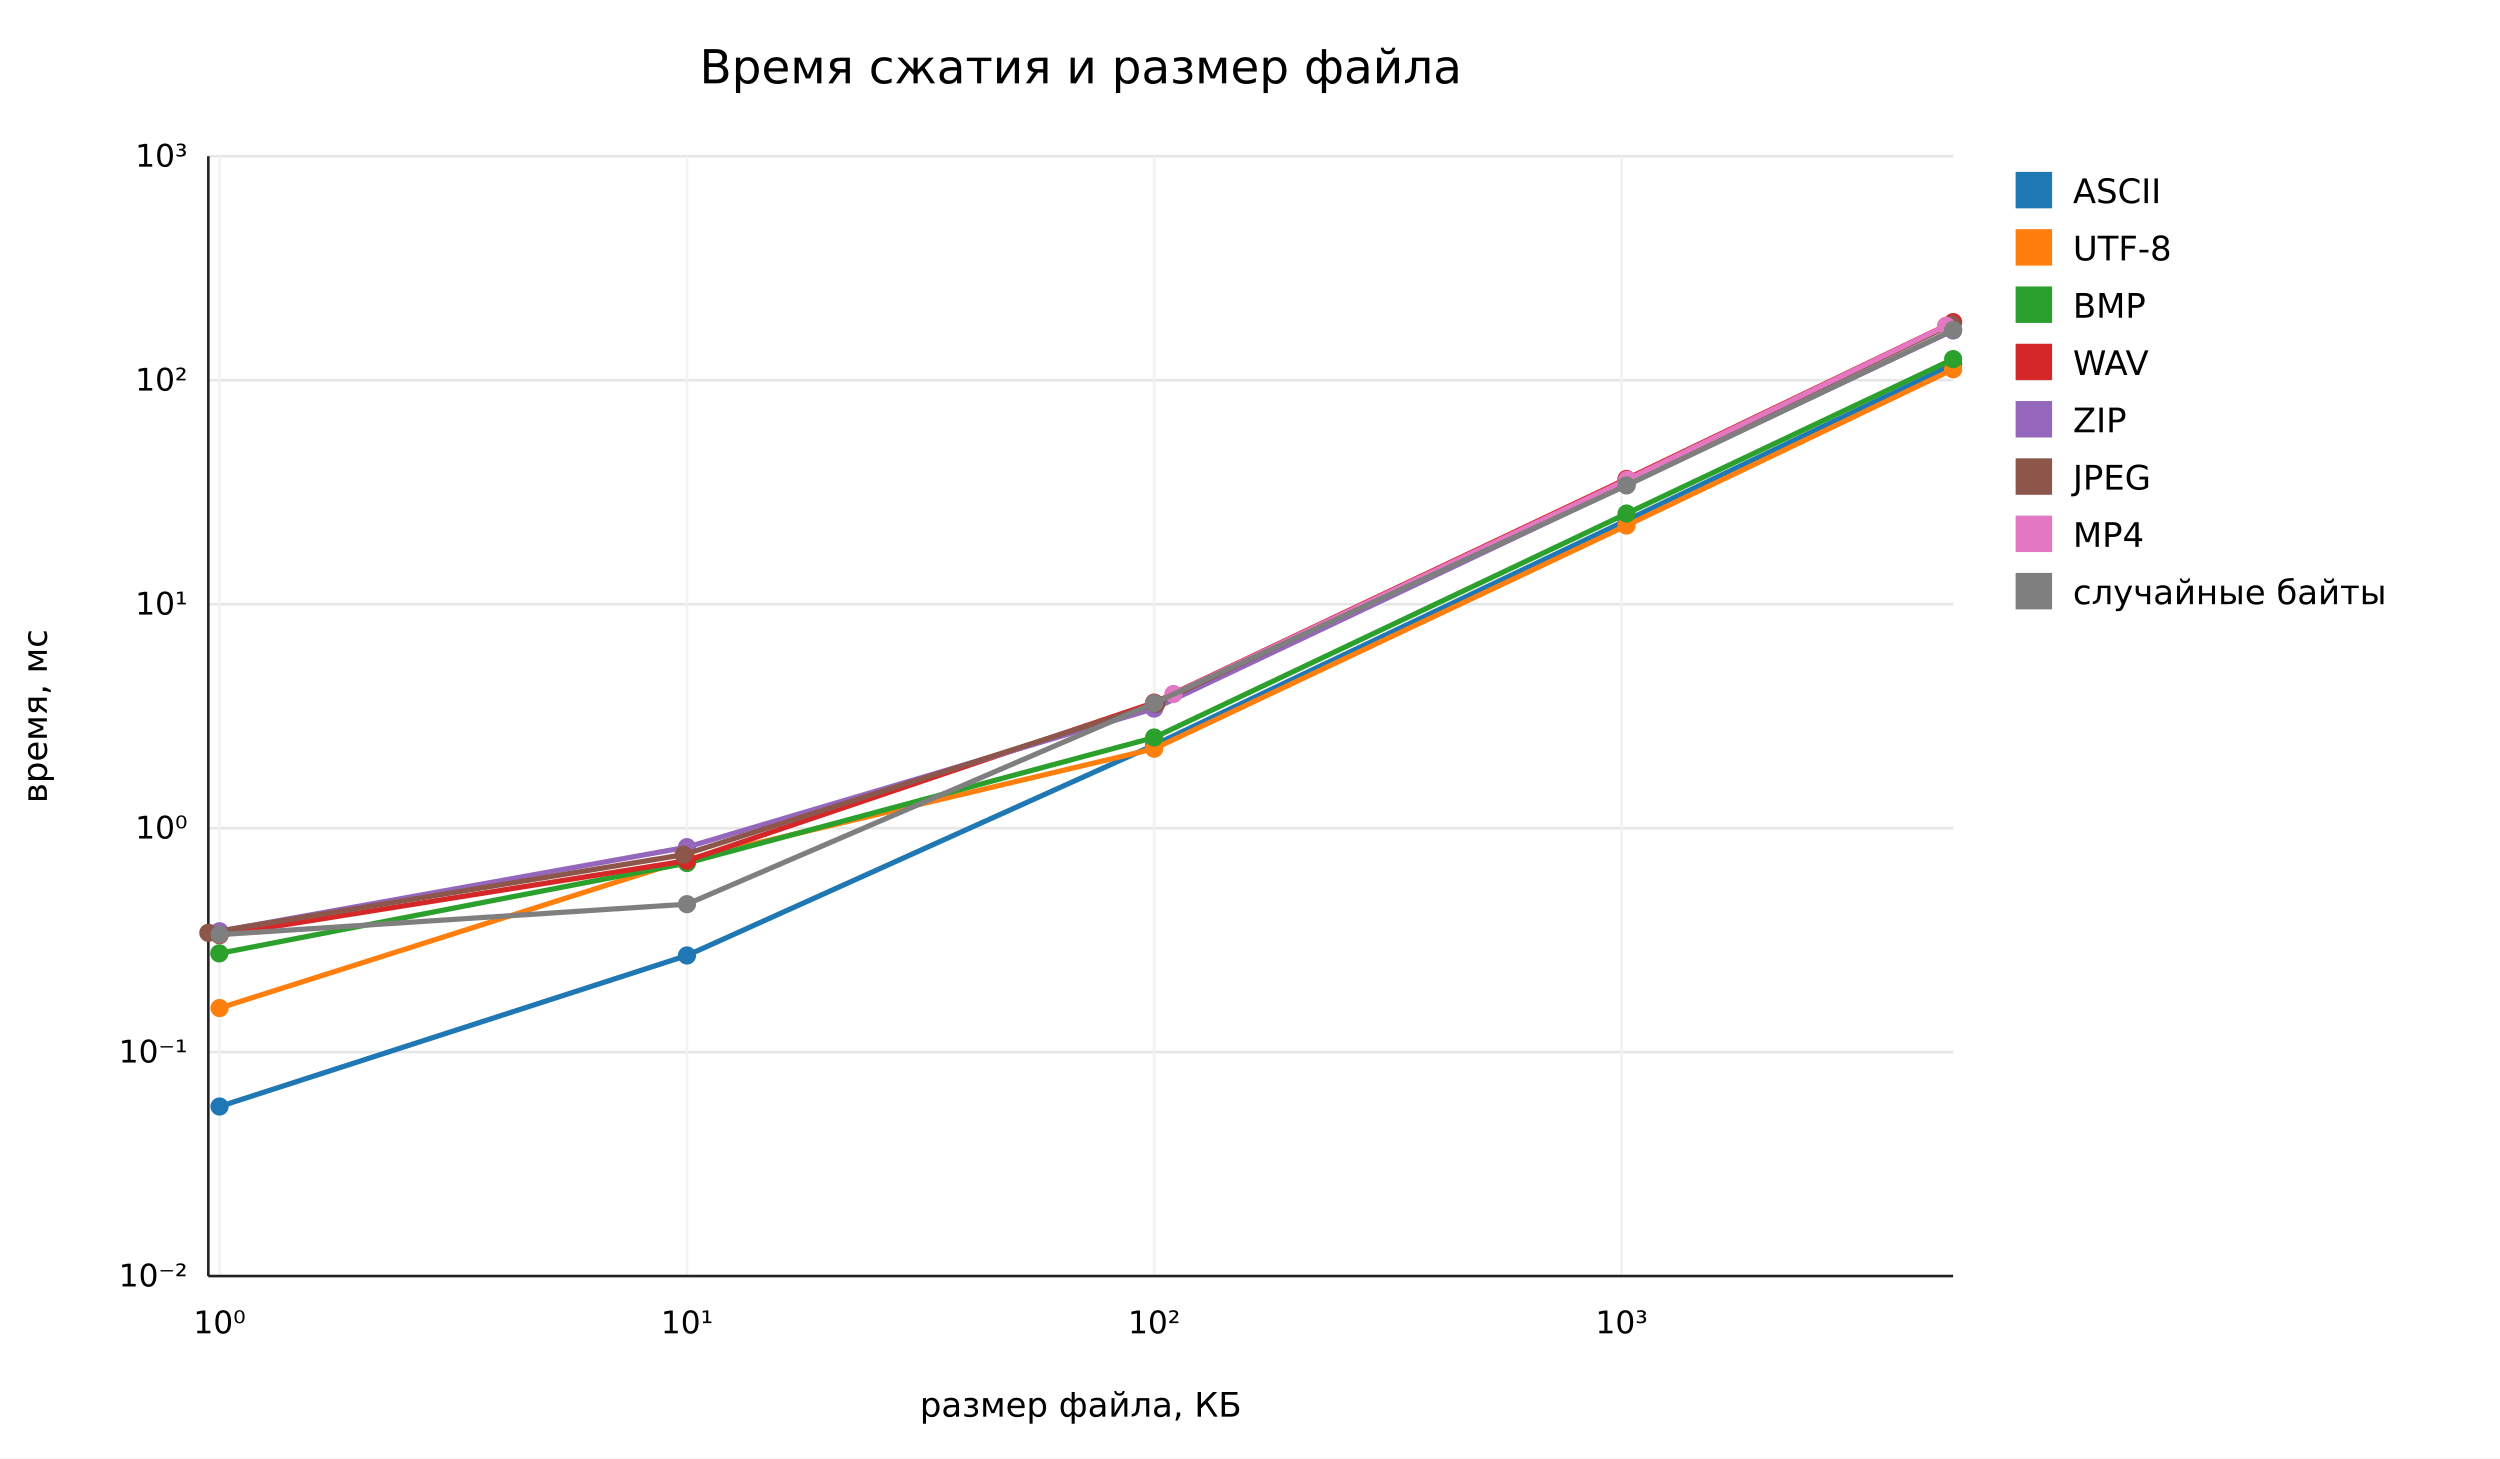
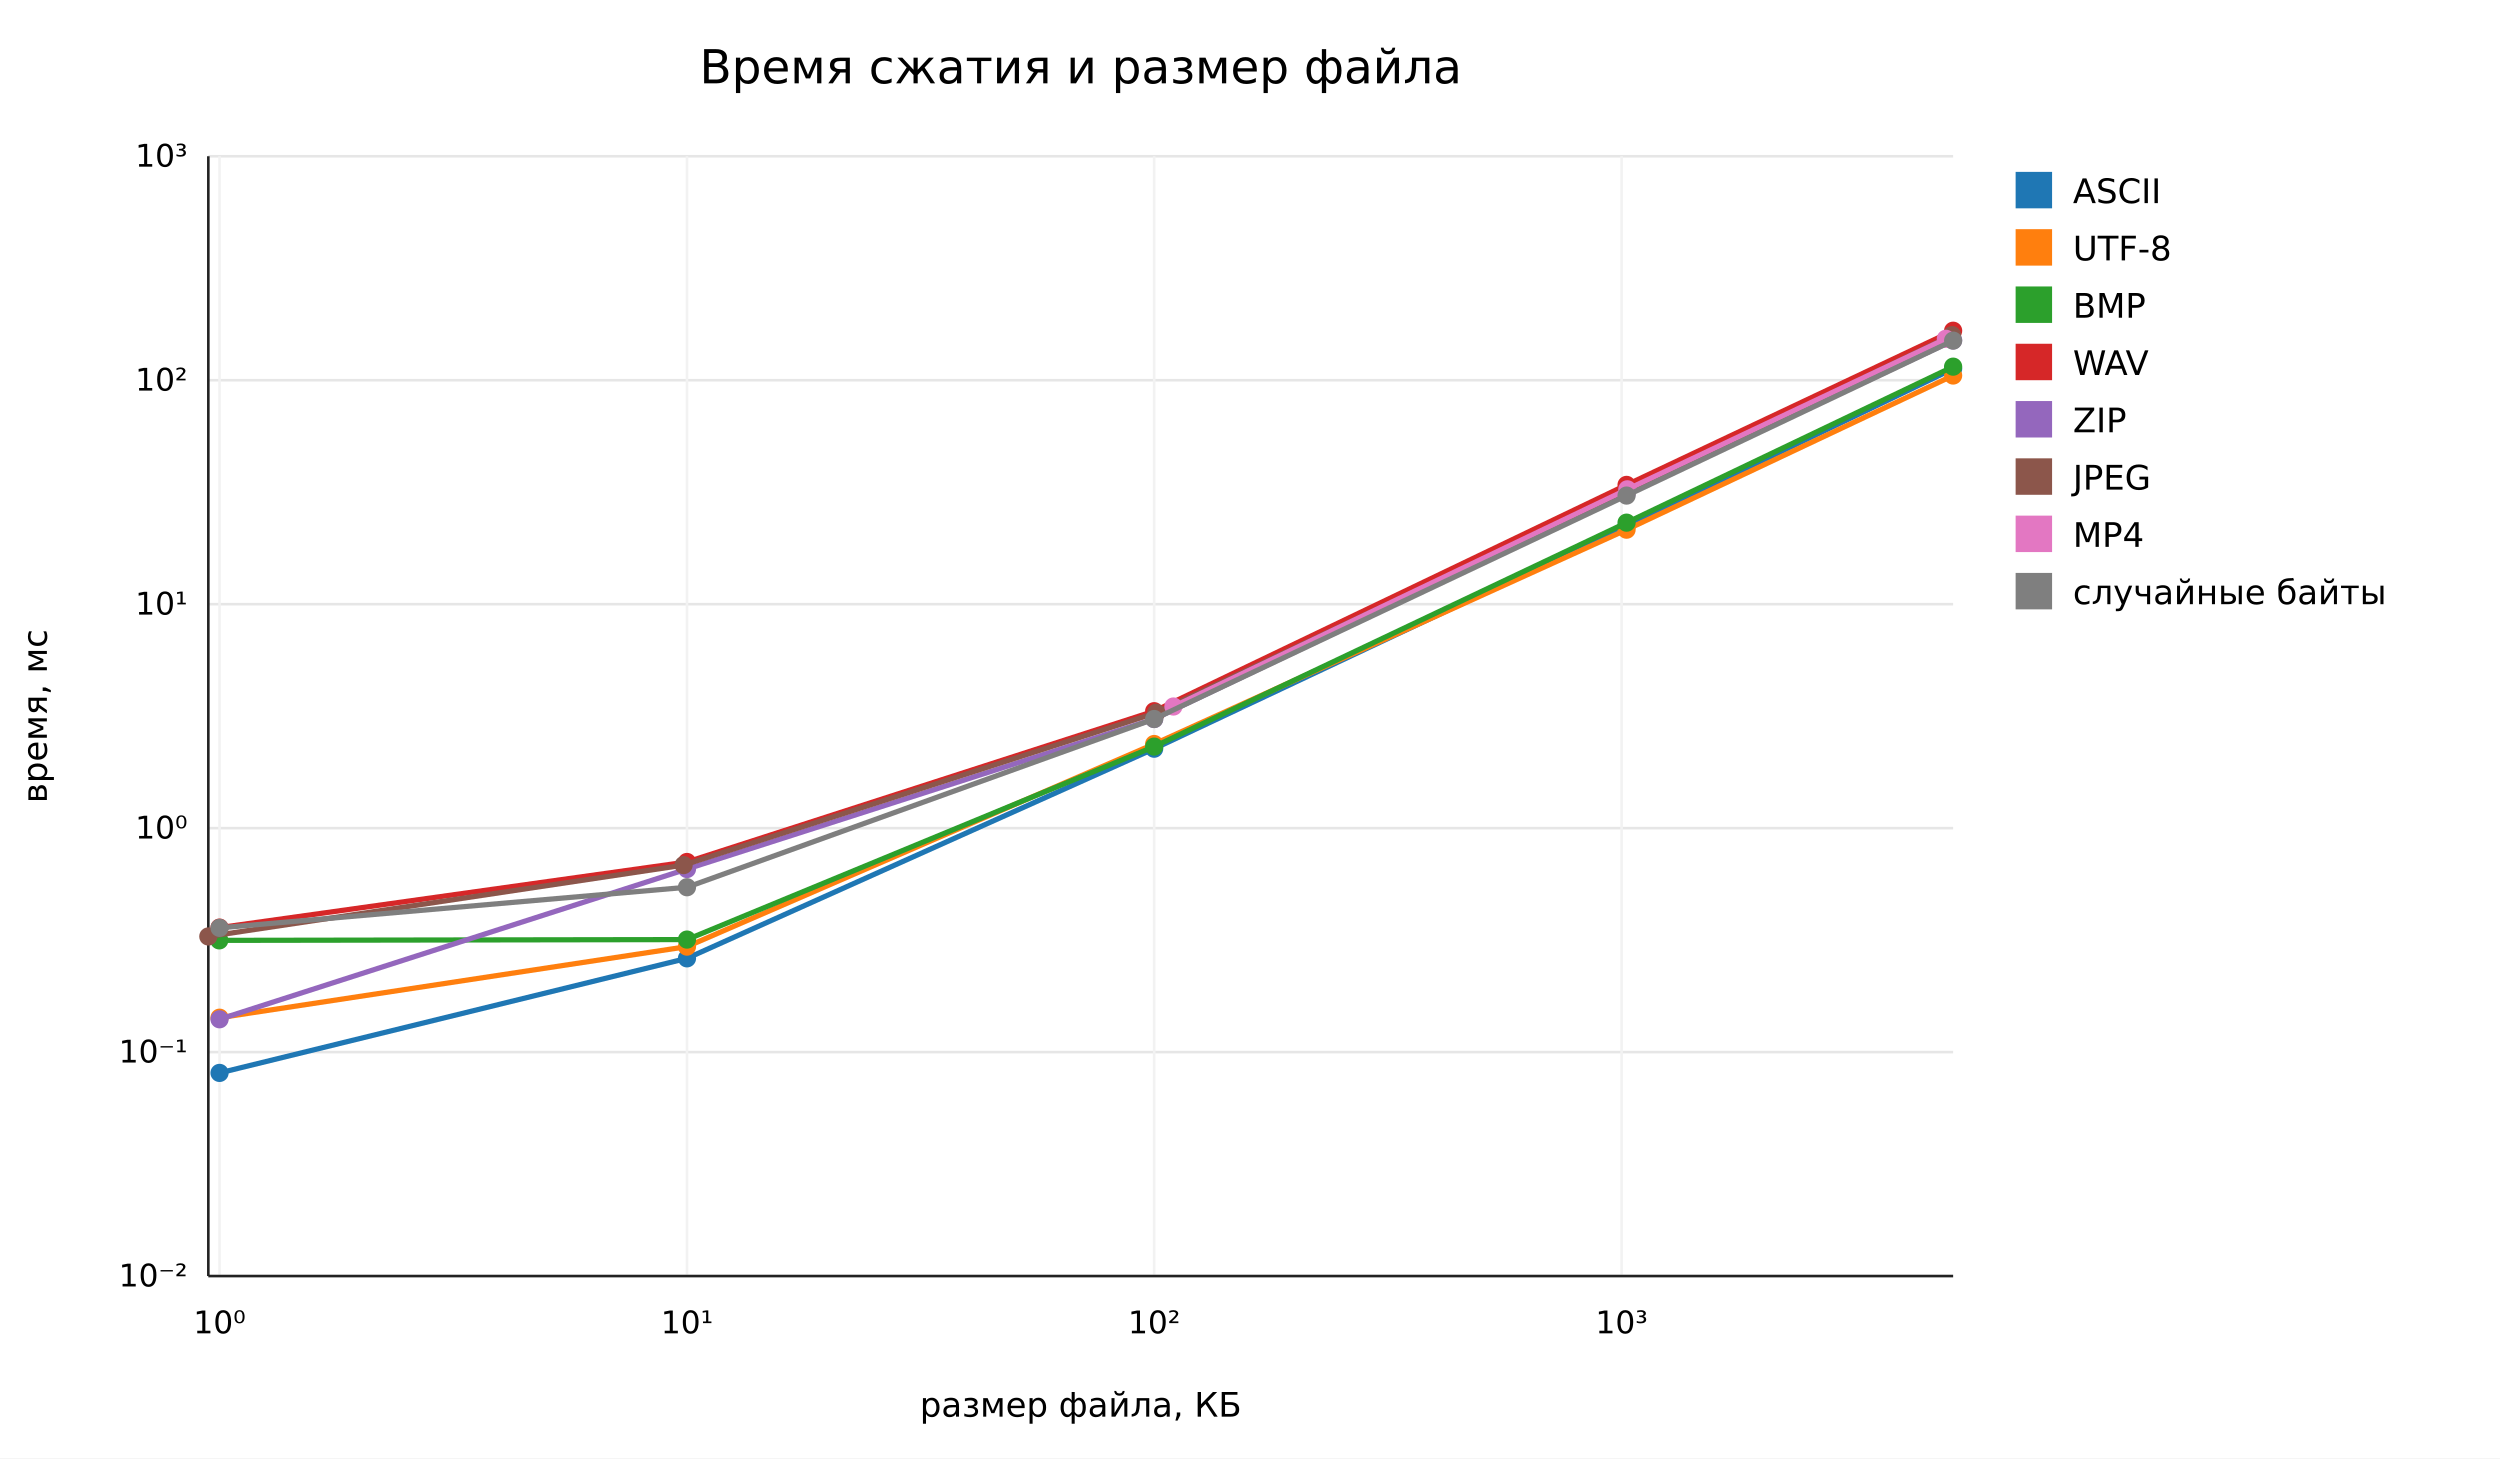
<svg xmlns="http://www.w3.org/2000/svg" width="960" height="560" viewBox="0 0 960 560">
  <rect width="100%" height="100%" fill="white" />
  <text x="415.0" y="32" text-anchor="middle" font-family="DejaVu Sans, sans-serif" font-size="18">Время сжатия и размер файла</text>
  <line x1="80" y1="490.0" x2="750" y2="490.0" stroke="#e6e6e6" />
  <text x="72" y="494.0" text-anchor="end" font-family="DejaVu Sans, sans-serif" font-size="12">10⁻²</text>
  <line x1="80" y1="404.0" x2="750" y2="404.0" stroke="#e6e6e6" />
  <text x="72" y="408.0" text-anchor="end" font-family="DejaVu Sans, sans-serif" font-size="12">10⁻¹</text>
  <line x1="80" y1="318.0" x2="750" y2="318.0" stroke="#e6e6e6" />
  <text x="72" y="322.0" text-anchor="end" font-family="DejaVu Sans, sans-serif" font-size="12">10⁰</text>
  <line x1="80" y1="232.0" x2="750" y2="232.0" stroke="#e6e6e6" />
  <text x="72" y="236.0" text-anchor="end" font-family="DejaVu Sans, sans-serif" font-size="12">10¹</text>
  <line x1="80" y1="146.0" x2="750" y2="146.0" stroke="#e6e6e6" />
  <text x="72" y="150.0" text-anchor="end" font-family="DejaVu Sans, sans-serif" font-size="12">10²</text>
  <line x1="80" y1="60.0" x2="750" y2="60.0" stroke="#e6e6e6" />
  <text x="72" y="64.0" text-anchor="end" font-family="DejaVu Sans, sans-serif" font-size="12">10³</text>
  <line x1="84.3" y1="60" x2="84.3" y2="490" stroke="#f2f2f2" />
  <text x="84.3" y="512" text-anchor="middle" font-family="DejaVu Sans, sans-serif" font-size="12">10⁰</text>
  <line x1="263.8" y1="60" x2="263.8" y2="490" stroke="#f2f2f2" />
  <text x="263.8" y="512" text-anchor="middle" font-family="DejaVu Sans, sans-serif" font-size="12">10¹</text>
  <line x1="443.2" y1="60" x2="443.2" y2="490" stroke="#f2f2f2" />
  <text x="443.2" y="512" text-anchor="middle" font-family="DejaVu Sans, sans-serif" font-size="12">10²</text>
  <line x1="622.7" y1="60" x2="622.7" y2="490" stroke="#f2f2f2" />
  <text x="622.7" y="512" text-anchor="middle" font-family="DejaVu Sans, sans-serif" font-size="12">10³</text>
  <line x1="80" y1="60" x2="80" y2="490" stroke="#222" />
  <line x1="80" y1="490" x2="750" y2="490" stroke="#222" />
-   <polyline fill="none" stroke="#1f77b4" stroke-width="2" points="84.3,424.9 263.8,366.9 443.2,286.1 624.6,199.8 750.0,139.9" />
-   <circle cx="84.3" cy="424.9" r="3.5" fill="#1f77b4" />
-   <circle cx="263.8" cy="366.9" r="3.5" fill="#1f77b4" />
-   <circle cx="443.2" cy="286.1" r="3.5" fill="#1f77b4" />
-   <circle cx="624.6" cy="199.8" r="3.5" fill="#1f77b4" />
-   <circle cx="750.0" cy="139.9" r="3.5" fill="#1f77b4" />
+   <polyline fill="none" stroke="#1f77b4" stroke-width="2" points="84.3,412.0 263.8,368.0 443.2,287.5 624.6,202.0 750.0,141.6" />
+   <circle cx="84.3" cy="412.0" r="3.5" fill="#1f77b4" />
+   <circle cx="263.8" cy="368.0" r="3.5" fill="#1f77b4" />
+   <circle cx="443.2" cy="287.5" r="3.5" fill="#1f77b4" />
+   <circle cx="624.6" cy="202.0" r="3.5" fill="#1f77b4" />
+   <circle cx="750.0" cy="141.6" r="3.5" fill="#1f77b4" />
  <rect x="774" y="66" width="14" height="14" fill="#1f77b4" />
  <text x="796" y="78" font-family="DejaVu Sans, sans-serif" font-size="13">ASCII</text>
-   <polyline fill="none" stroke="#ff7f0e" stroke-width="2" points="84.3,387.1 263.8,330.1 443.2,287.5 624.6,201.8 750.0,141.8" />
-   <circle cx="84.3" cy="387.1" r="3.5" fill="#ff7f0e" />
-   <circle cx="263.8" cy="330.1" r="3.5" fill="#ff7f0e" />
-   <circle cx="443.2" cy="287.5" r="3.5" fill="#ff7f0e" />
-   <circle cx="624.6" cy="201.8" r="3.5" fill="#ff7f0e" />
-   <circle cx="750.0" cy="141.8" r="3.5" fill="#ff7f0e" />
+   <polyline fill="none" stroke="#ff7f0e" stroke-width="2" points="84.3,390.8 263.8,363.5 443.2,285.7 624.6,203.4 750.0,144.2" />
+   <circle cx="84.3" cy="390.8" r="3.5" fill="#ff7f0e" />
+   <circle cx="263.8" cy="363.5" r="3.5" fill="#ff7f0e" />
+   <circle cx="443.2" cy="285.7" r="3.5" fill="#ff7f0e" />
+   <circle cx="624.6" cy="203.4" r="3.5" fill="#ff7f0e" />
+   <circle cx="750.0" cy="144.2" r="3.5" fill="#ff7f0e" />
  <rect x="774" y="88" width="14" height="14" fill="#ff7f0e" />
  <text x="796" y="100" font-family="DejaVu Sans, sans-serif" font-size="13">UTF-8</text>
-   <polyline fill="none" stroke="#2ca02c" stroke-width="2" points="84.2,366.1 263.8,331.4 443.2,283.2 624.6,197.2 750.0,137.9" />
-   <circle cx="84.2" cy="366.1" r="3.5" fill="#2ca02c" />
-   <circle cx="263.8" cy="331.4" r="3.5" fill="#2ca02c" />
-   <circle cx="443.2" cy="283.2" r="3.5" fill="#2ca02c" />
-   <circle cx="624.6" cy="197.2" r="3.5" fill="#2ca02c" />
-   <circle cx="750.0" cy="137.9" r="3.5" fill="#2ca02c" />
+   <polyline fill="none" stroke="#2ca02c" stroke-width="2" points="84.2,361.1 263.8,360.8 443.2,286.7 624.6,200.7 750.0,140.8" />
+   <circle cx="84.2" cy="361.1" r="3.5" fill="#2ca02c" />
+   <circle cx="263.8" cy="360.8" r="3.5" fill="#2ca02c" />
+   <circle cx="443.2" cy="286.7" r="3.5" fill="#2ca02c" />
+   <circle cx="624.6" cy="200.7" r="3.5" fill="#2ca02c" />
+   <circle cx="750.0" cy="140.8" r="3.5" fill="#2ca02c" />
  <rect x="774" y="110" width="14" height="14" fill="#2ca02c" />
  <text x="796" y="122" font-family="DejaVu Sans, sans-serif" font-size="13">BMP</text>
-   <polyline fill="none" stroke="#d62728" stroke-width="2" points="84.3,359.1 263.8,330.5 443.2,269.8 624.6,183.9 750.0,123.7" />
-   <circle cx="84.3" cy="359.1" r="3.5" fill="#d62728" />
-   <circle cx="263.8" cy="330.5" r="3.5" fill="#d62728" />
-   <circle cx="443.2" cy="269.8" r="3.5" fill="#d62728" />
-   <circle cx="624.6" cy="183.9" r="3.5" fill="#d62728" />
-   <circle cx="750.0" cy="123.7" r="3.5" fill="#d62728" />
+   <polyline fill="none" stroke="#d62728" stroke-width="2" points="84.3,356.2 263.8,331.0 443.2,273.1 624.6,186.2 750.0,127.0" />
+   <circle cx="84.3" cy="356.2" r="3.5" fill="#d62728" />
+   <circle cx="263.8" cy="331.0" r="3.5" fill="#d62728" />
+   <circle cx="443.2" cy="273.1" r="3.5" fill="#d62728" />
+   <circle cx="624.6" cy="186.2" r="3.5" fill="#d62728" />
+   <circle cx="750.0" cy="127.0" r="3.5" fill="#d62728" />
  <rect x="774" y="132" width="14" height="14" fill="#d62728" />
  <text x="796" y="144" font-family="DejaVu Sans, sans-serif" font-size="13">WAV</text>
-   <polyline fill="none" stroke="#9467bd" stroke-width="2" points="84.3,357.6 263.8,325.3 443.2,272.1 624.6,186.1 750.0,126.9" />
-   <circle cx="84.3" cy="357.6" r="3.5" fill="#9467bd" />
-   <circle cx="263.8" cy="325.3" r="3.5" fill="#9467bd" />
-   <circle cx="443.2" cy="272.1" r="3.5" fill="#9467bd" />
-   <circle cx="624.6" cy="186.1" r="3.5" fill="#9467bd" />
-   <circle cx="750.0" cy="126.9" r="3.5" fill="#9467bd" />
+   <polyline fill="none" stroke="#9467bd" stroke-width="2" points="84.3,391.4 263.8,333.7 443.2,276.1 624.6,189.6 750.0,130.7" />
+   <circle cx="84.3" cy="391.4" r="3.5" fill="#9467bd" />
+   <circle cx="263.8" cy="333.7" r="3.5" fill="#9467bd" />
+   <circle cx="443.2" cy="276.1" r="3.5" fill="#9467bd" />
+   <circle cx="624.6" cy="189.6" r="3.5" fill="#9467bd" />
+   <circle cx="750.0" cy="130.7" r="3.5" fill="#9467bd" />
  <rect x="774" y="154" width="14" height="14" fill="#9467bd" />
  <text x="796" y="166" font-family="DejaVu Sans, sans-serif" font-size="13">ZIP</text>
-   <polyline fill="none" stroke="#8c564b" stroke-width="2" points="80.0,358.2 262.5,328.2 444.0,270.3 624.6,184.7 749.6,124.5" />
-   <circle cx="80.0" cy="358.2" r="3.5" fill="#8c564b" />
-   <circle cx="262.5" cy="328.2" r="3.5" fill="#8c564b" />
-   <circle cx="444.0" cy="270.3" r="3.5" fill="#8c564b" />
-   <circle cx="624.6" cy="184.7" r="3.5" fill="#8c564b" />
-   <circle cx="749.6" cy="124.5" r="3.5" fill="#8c564b" />
+   <polyline fill="none" stroke="#8c564b" stroke-width="2" points="80.0,359.6 262.5,332.2 444.0,273.7 624.6,188.9 749.6,128.7" />
+   <circle cx="80.0" cy="359.6" r="3.5" fill="#8c564b" />
+   <circle cx="262.5" cy="332.2" r="3.5" fill="#8c564b" />
+   <circle cx="444.0" cy="273.7" r="3.5" fill="#8c564b" />
+   <circle cx="624.6" cy="188.9" r="3.5" fill="#8c564b" />
+   <circle cx="749.6" cy="128.7" r="3.5" fill="#8c564b" />
  <rect x="774" y="176" width="14" height="14" fill="#8c564b" />
  <text x="796" y="188" font-family="DejaVu Sans, sans-serif" font-size="13">JPEG</text>
-   <polyline fill="none" stroke="#e377c2" stroke-width="2" points="450.6,266.5 624.9,184.2 747.3,125.1" />
-   <circle cx="450.6" cy="266.5" r="3.5" fill="#e377c2" />
-   <circle cx="624.9" cy="184.2" r="3.5" fill="#e377c2" />
-   <circle cx="747.3" cy="125.1" r="3.5" fill="#e377c2" />
+   <polyline fill="none" stroke="#e377c2" stroke-width="2" points="450.6,271.3 624.9,187.9 747.2,130.1" />
+   <circle cx="450.6" cy="271.3" r="3.5" fill="#e377c2" />
+   <circle cx="624.9" cy="187.9" r="3.5" fill="#e377c2" />
+   <circle cx="747.2" cy="130.1" r="3.5" fill="#e377c2" />
  <rect x="774" y="198" width="14" height="14" fill="#e377c2" />
  <text x="796" y="210" font-family="DejaVu Sans, sans-serif" font-size="13">MP4</text>
-   <polyline fill="none" stroke="#7f7f7f" stroke-width="2" points="84.3,358.9 263.8,347.2 443.2,270.0 624.6,186.4 750.0,126.7" />
-   <circle cx="84.3" cy="358.9" r="3.5" fill="#7f7f7f" />
-   <circle cx="263.8" cy="347.2" r="3.5" fill="#7f7f7f" />
-   <circle cx="443.2" cy="270.0" r="3.5" fill="#7f7f7f" />
-   <circle cx="624.6" cy="186.4" r="3.5" fill="#7f7f7f" />
-   <circle cx="750.0" cy="126.7" r="3.5" fill="#7f7f7f" />
+   <polyline fill="none" stroke="#7f7f7f" stroke-width="2" points="84.3,356.3 263.8,340.7 443.2,276.1 624.6,190.3 750.0,130.8" />
+   <circle cx="84.3" cy="356.3" r="3.5" fill="#7f7f7f" />
+   <circle cx="263.8" cy="340.7" r="3.5" fill="#7f7f7f" />
+   <circle cx="443.2" cy="276.1" r="3.5" fill="#7f7f7f" />
+   <circle cx="624.6" cy="190.3" r="3.5" fill="#7f7f7f" />
+   <circle cx="750.0" cy="130.8" r="3.5" fill="#7f7f7f" />
  <rect x="774" y="220" width="14" height="14" fill="#7f7f7f" />
  <text x="796" y="232" font-family="DejaVu Sans, sans-serif" font-size="13">случайные байты</text>
  <text x="18" y="275.0" transform="rotate(-90 18 275.0)" text-anchor="middle" font-family="DejaVu Sans, sans-serif" font-size="13">время, мс</text>
  <text x="415.0" y="544" text-anchor="middle" font-family="DejaVu Sans, sans-serif" font-size="13">размер файла, КБ</text>
</svg>
